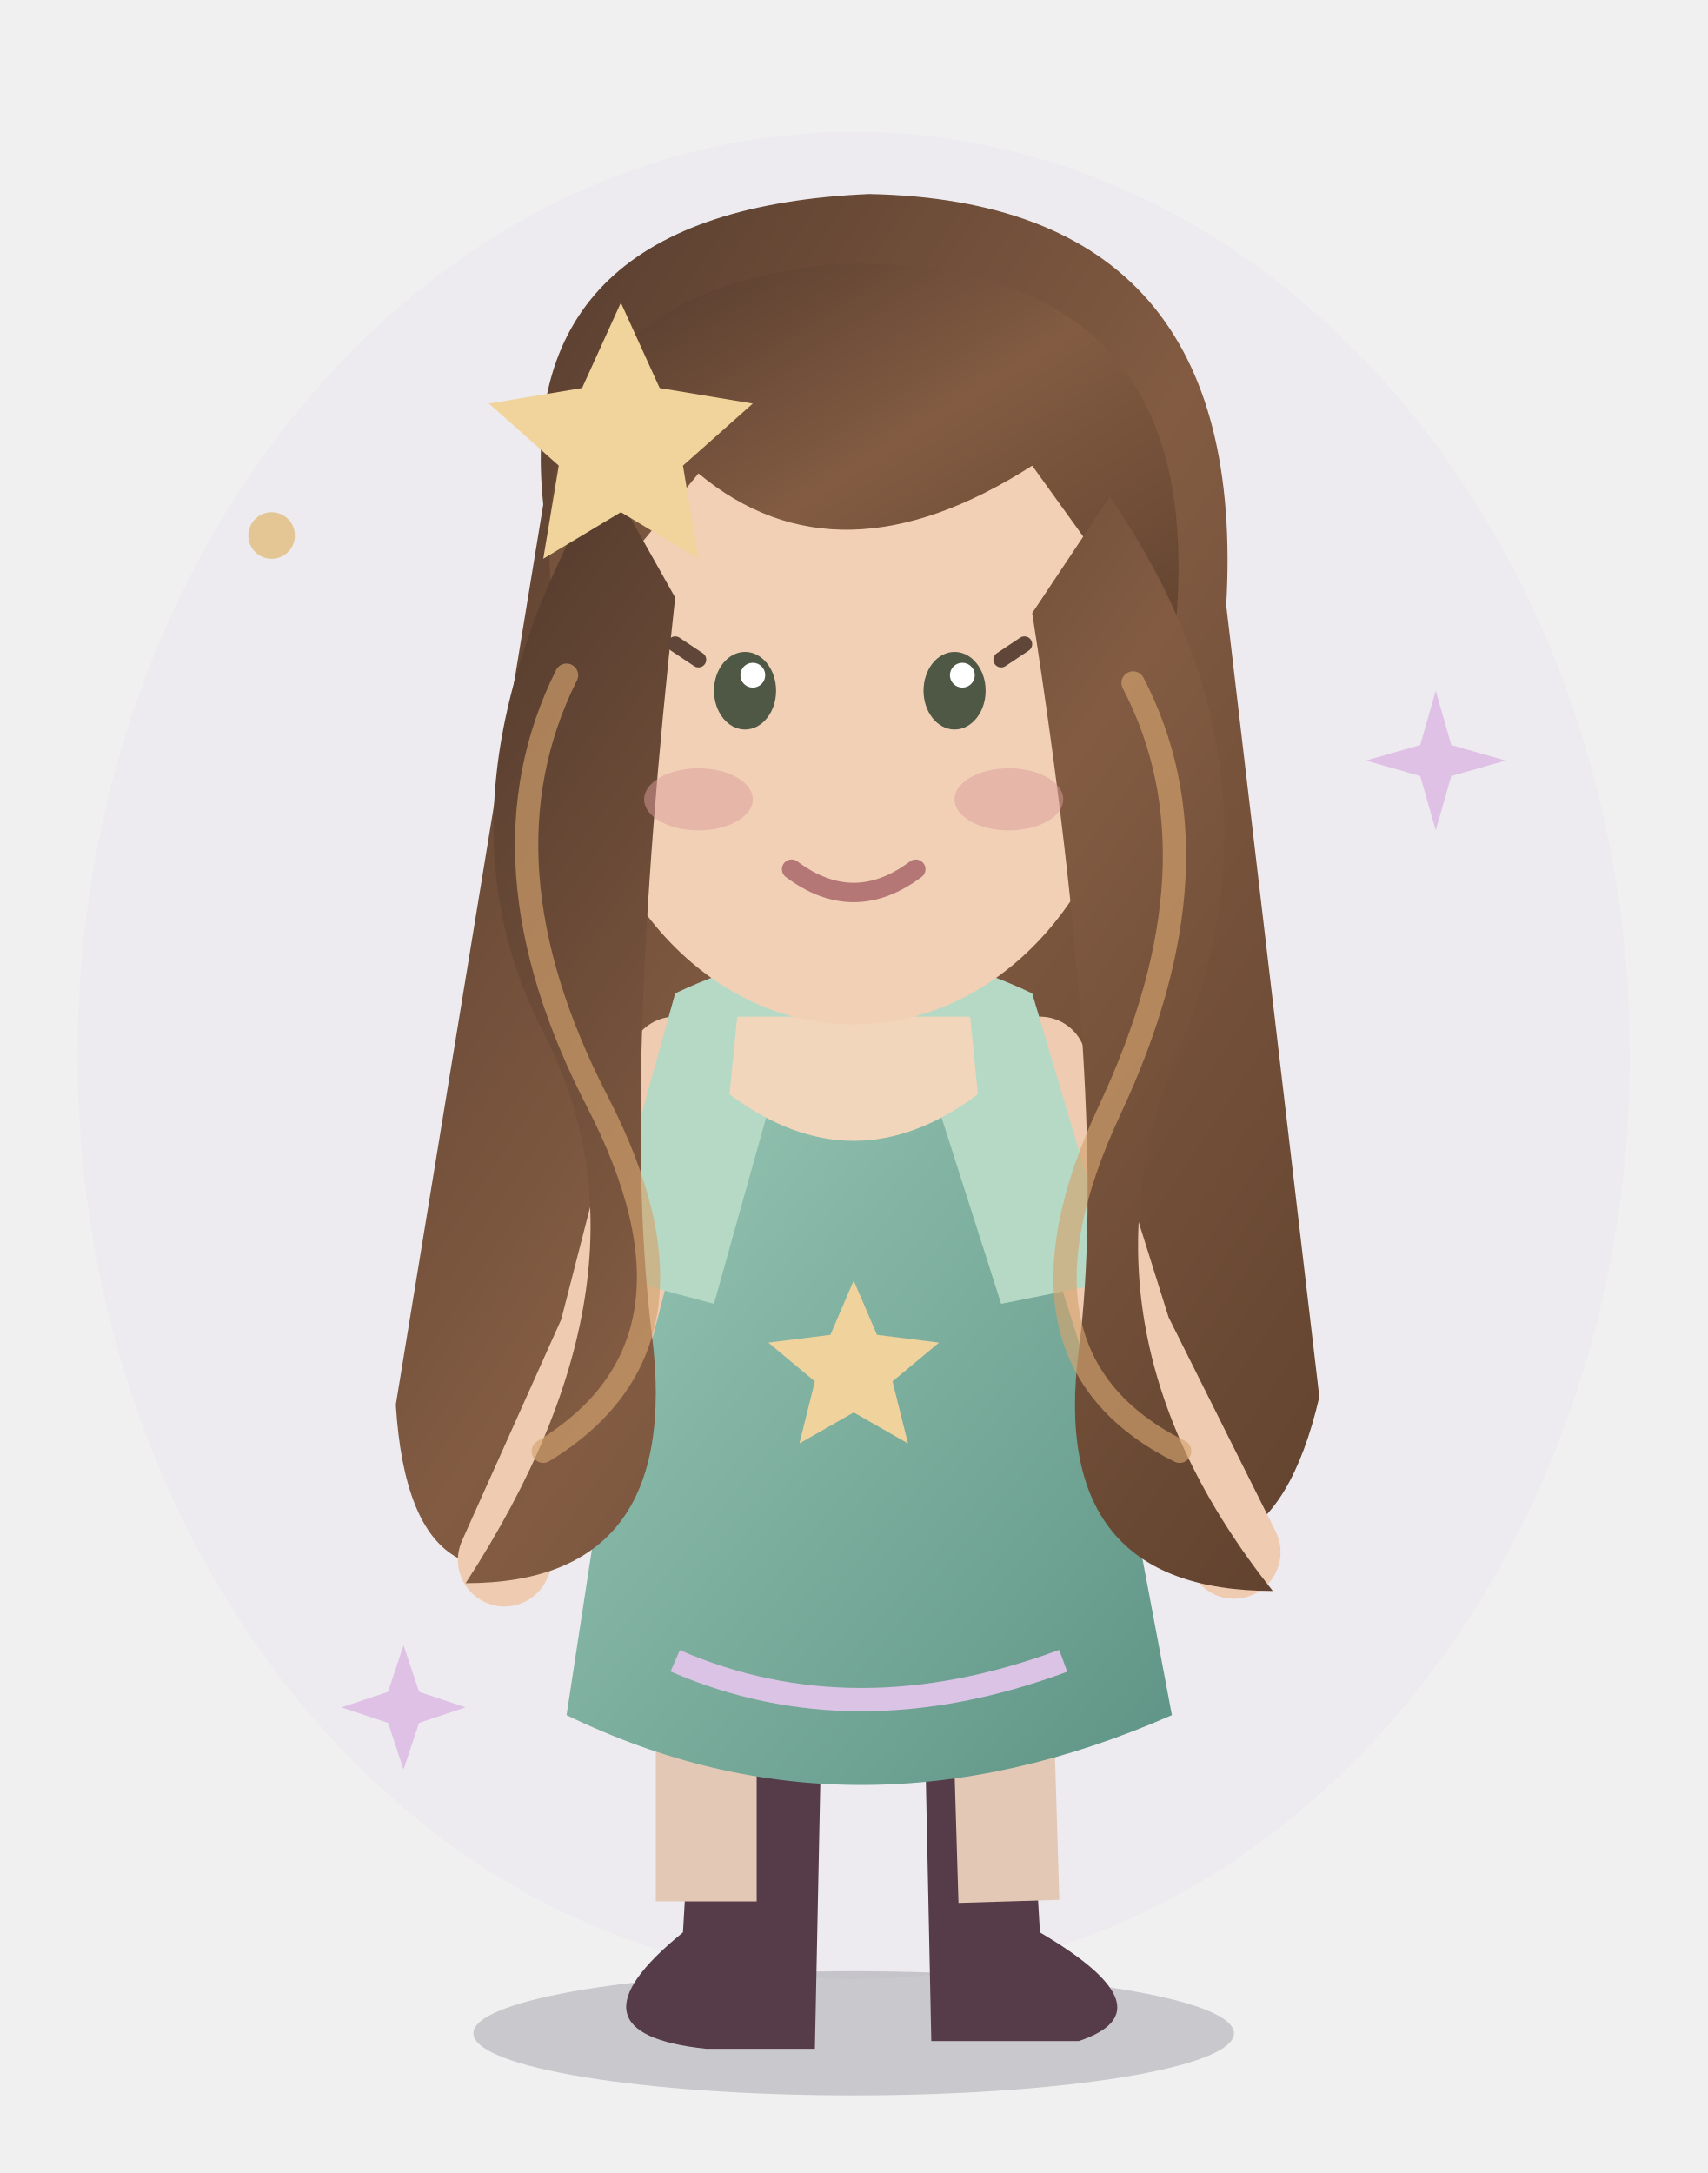
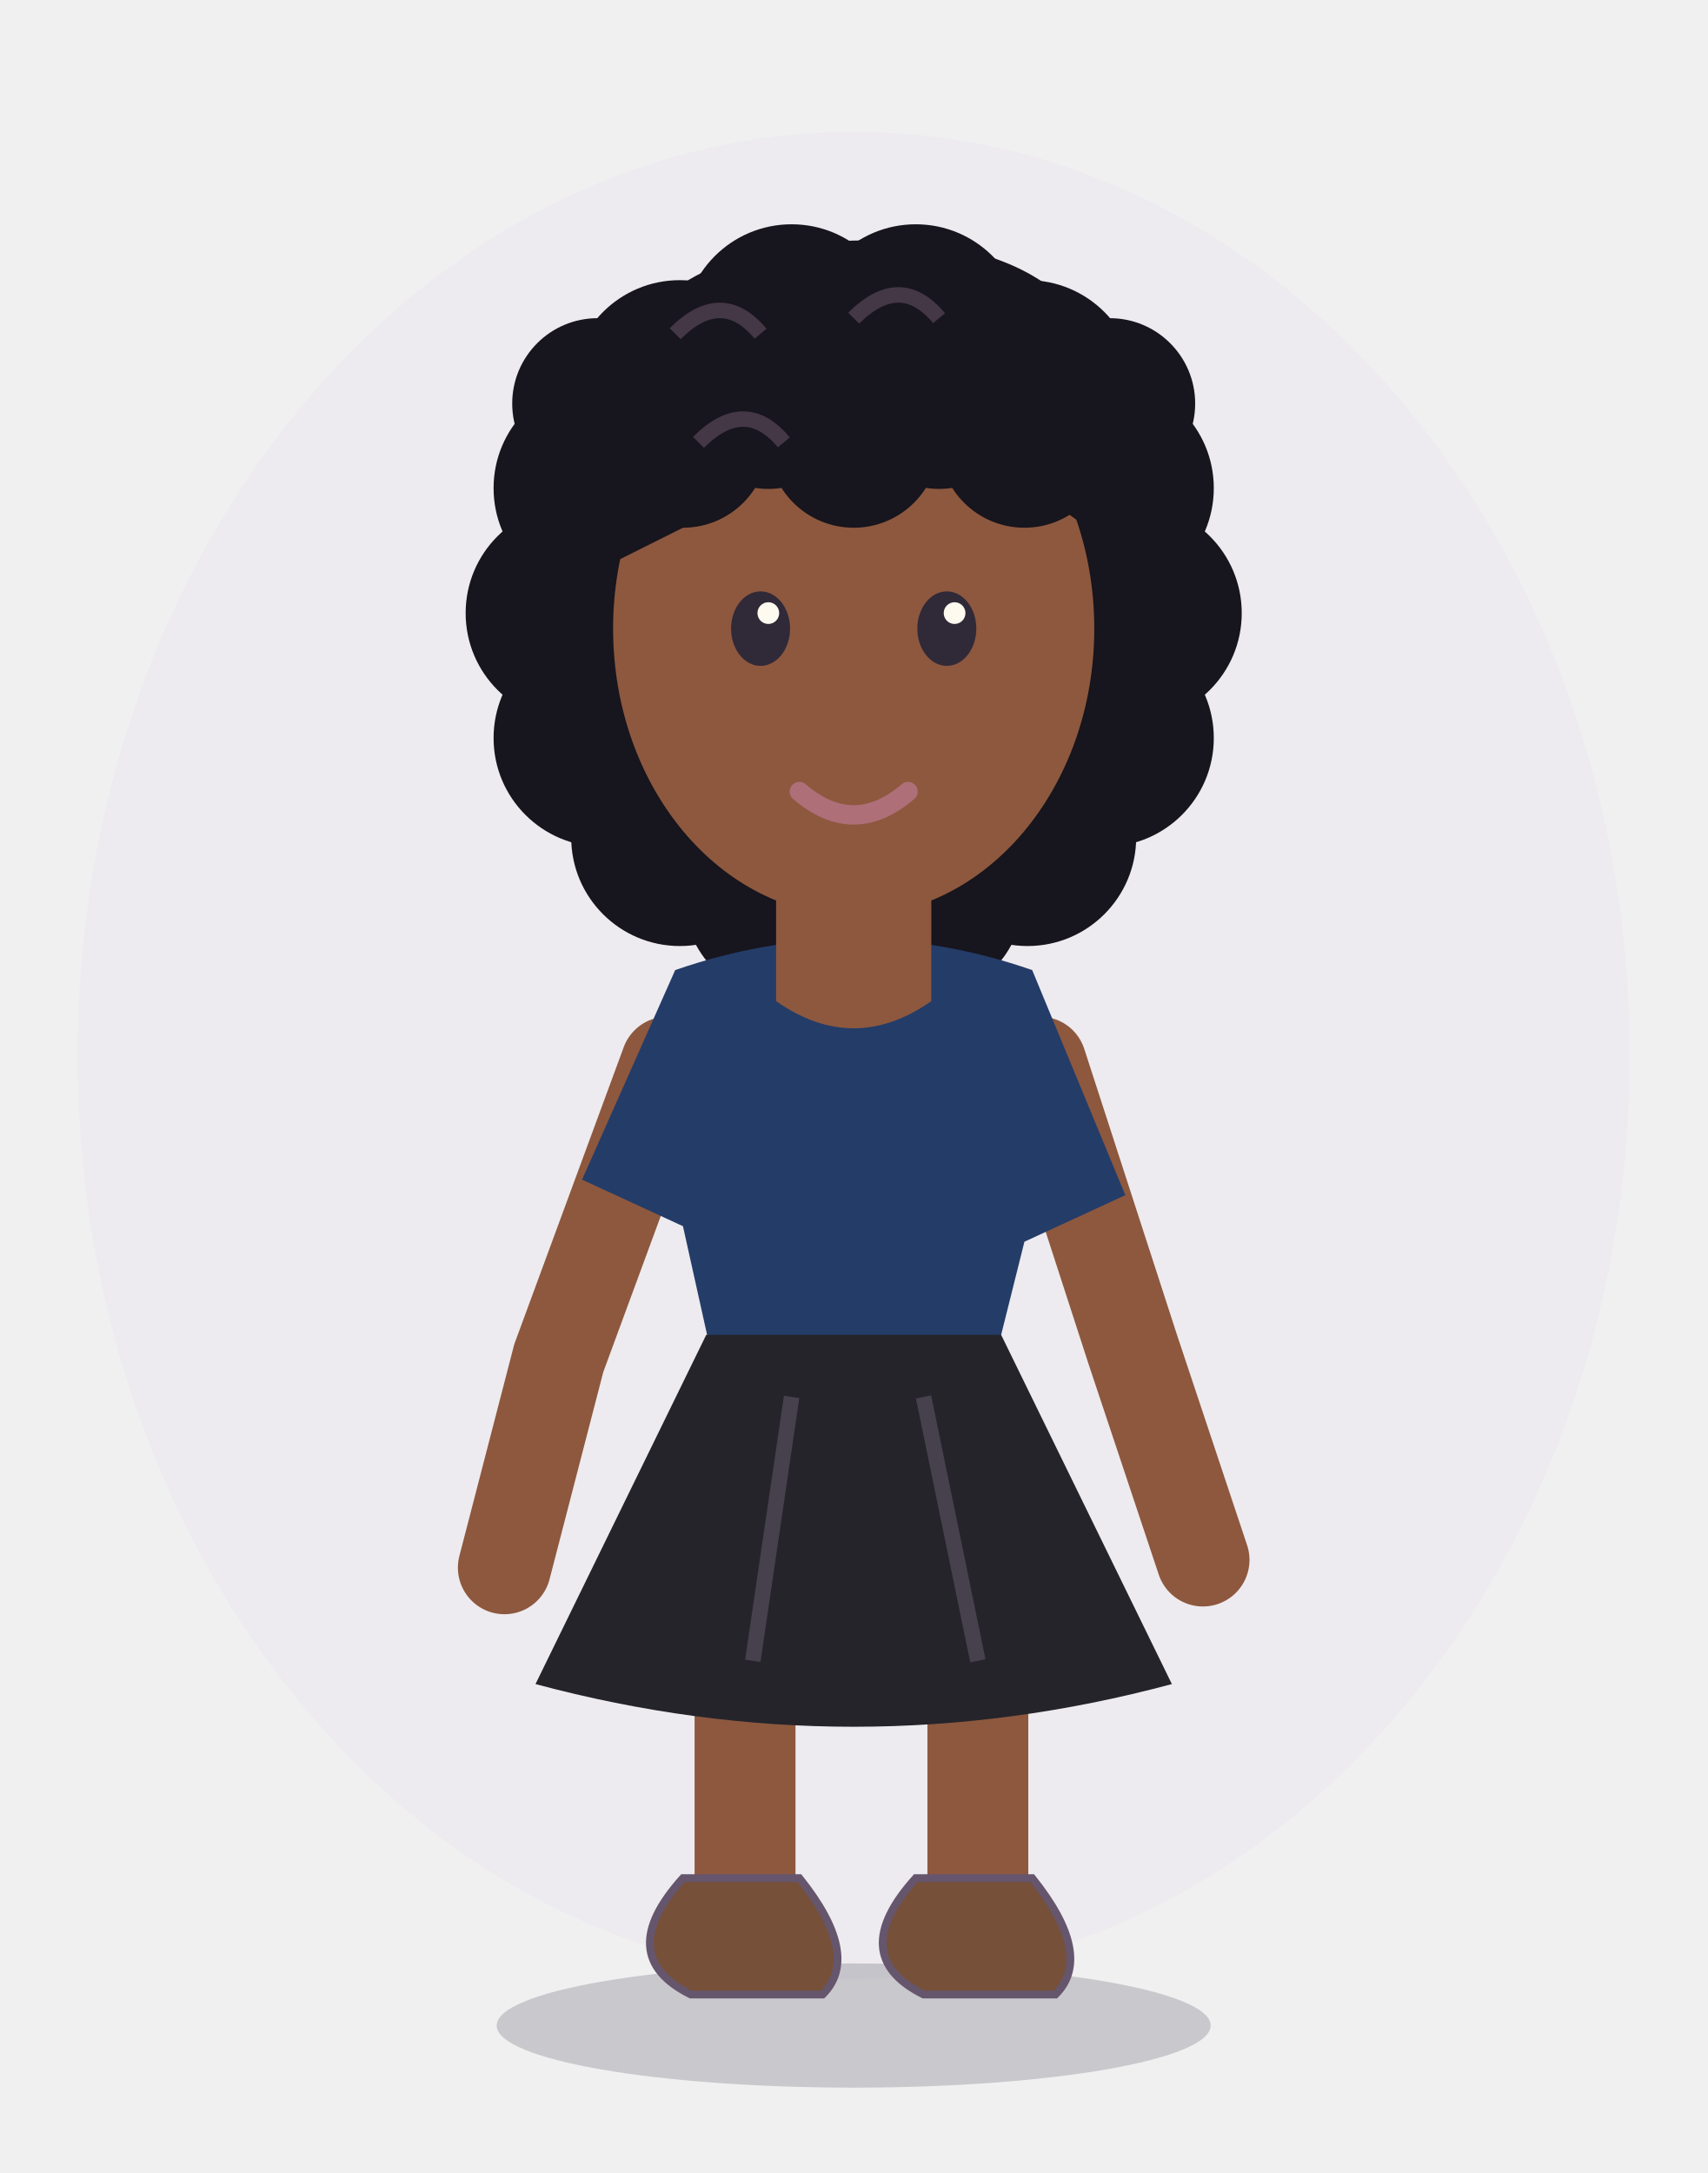
<svg xmlns="http://www.w3.org/2000/svg" width="220" height="280" viewBox="0 0 220 280">
-   <defs>
-     <linearGradient id="hair" x2="1" y2="1">
-       <stop stop-color="#50382b" />
-       <stop offset=".5" stop-color="#825b42" />
-       <stop offset="1" stop-color="#62432f" />
-     </linearGradient>
-     <linearGradient id="dress" x2="1" y2="1">
-       <stop stop-color="#9ac8b6" />
-       <stop offset="1" stop-color="#5e9485" />
-     </linearGradient>
-   </defs>
  <ellipse cx="110" cy="136" rx="100" ry="119" fill="#d7c3e4" opacity=".12" />
-   <circle cx="35" cy="69" r="3" fill="#e4c695" />
-   <path d="m185 89 2 7 7 2-7 2-2 7-2-7-7-2 7-2m-131 116 2 6 6 2-6 2-2 6-2-6-6-2 6-2" fill="#dfc1e6" />
-   <ellipse cx="110" cy="262" rx="49" ry="8" fill="#171329" opacity=".18" />
-   <path d="M70 65Q66 27 112 25 161 26 158 78L170 180Q163 210 140 193L79 196Q53 213 51 181Z" fill="url(#hair)" />
-   <path d="M90 215 88 249Q72 262 91 264H105L106 215M119 215 120 263H139Q151 259 134 249L132 215" fill="#563c49" />
-   <path d="M91 211 91 245M129 212 130 245" stroke="#e3c9b5" stroke-width="13" />
-   <path d="M86 136 73 221Q110 239 151 221L135 136Z" fill="url(#dress)" />
-   <path d="M87 137 78 172 65 201M134 137 145 172 159 200" fill="none" stroke="#efcbb1" stroke-width="12" stroke-linecap="round" />
-   <path d="M87 128Q110 117 133 128L144 165 129 168 121 143 99 143 92 168 77 164Z" fill="#b6d9c5" />
-   <path d="M94 141Q110 153 126 141L125 131 95 131Z" fill="#f2d6bc" />
-   <ellipse cx="110" cy="89" rx="36" ry="43" fill="#f1d0b5" />
-   <path d="M72 83Q64 38 108 34 158 33 151 85L133 60Q108 76 90 61Z" fill="url(#hair)" />
-   <path d="M78 61Q54 102 70 133T60 204Q88 204 84 172T87 77M143 64Q167 99 152 135T164 205Q135 205 139 174T133 79" fill="url(#hair)" />
-   <path d="M73 87Q61 111 77 142T70 187M146 88Q158 111 143 143T152 187" fill="none" stroke="#d4a36e" stroke-width="3" stroke-linecap="round" opacity=".65" />
-   <ellipse cx="96" cy="89" rx="4" ry="5" fill="#4f5845" />
-   <ellipse cx="123" cy="89" rx="4" ry="5" fill="#4f5845" />
-   <circle cx="97" cy="87" r="1.6" fill="white" />
-   <circle cx="124" cy="87" r="1.6" fill="white" />
-   <path d="m90 85-3-2m42 2 3-2" stroke="#604638" stroke-width="2" stroke-linecap="round" />
-   <ellipse cx="90" cy="103" rx="7" ry="4" fill="#dc9b9d" opacity=".5" />
-   <ellipse cx="130" cy="103" rx="7" ry="4" fill="#dc9b9d" opacity=".5" />
-   <path d="M102 112Q110 118 118 112" fill="none" stroke="#b57676" stroke-width="2.5" stroke-linecap="round" />
-   <path d="m80 39 5 11 12 2-9 8 2 12-10-6-10 6 2-12-9-8 12-2Z" fill="#f0d49b" />
-   <path d="M87 214Q110 224 137 214" fill="none" stroke="#dbc3e5" stroke-width="3" />
-   <path d="m110 165 3 7 8 1-6 5 2 8-7-4-7 4 2-8-6-5 8-1Z" fill="#f0d29d" />
+   <ellipse cx="110" cy="261" rx="46" ry="8" fill="#171329" opacity=".18" />
+   <circle cx="146.0" cy="79.0" r="14" fill="#17151d" />
+   <circle cx="142.4" cy="95.1" r="14" fill="#17151d" />
+   <circle cx="132.4" cy="107.9" r="14" fill="#17151d" />
+   <circle cx="118.0" cy="115.1" r="14" fill="#17151d" />
+   <circle cx="102.0" cy="115.1" r="14" fill="#17151d" />
+   <circle cx="87.6" cy="107.9" r="14" fill="#17151d" />
+   <circle cx="77.6" cy="95.1" r="14" fill="#17151d" />
+   <circle cx="74.0" cy="79.0" r="14" fill="#17151d" />
+   <circle cx="77.6" cy="62.9" r="14" fill="#17151d" />
+   <circle cx="87.6" cy="50.1" r="14" fill="#17151d" />
+   <circle cx="102.0" cy="42.9" r="14" fill="#17151d" />
+   <circle cx="118.0" cy="42.9" r="14" fill="#17151d" />
+   <circle cx="132.4" cy="50.1" r="14" fill="#17151d" />
+   <circle cx="142.4" cy="62.9" r="14" fill="#17151d" />
+   <path d="M96 209 L96 244" stroke="#8d583e" stroke-width="13" />
+   <path d="M88 242 Q79 252 89 257 L106 257 Q111 252 103 242Z" fill="#765039" stroke="#65566d" stroke-width="1" />
+   <path d="M126 209 L126 244" stroke="#8d583e" stroke-width="13" />
+   <path d="M118 242 Q109 252 119 257 L136 257 Q141 252 133 242Z" fill="#765039" stroke="#65566d" stroke-width="1" />
+   <path d="M86 137 72 175 65 202 M134 137 146 174 155 201" fill="none" stroke="#8d583e" stroke-width="12" stroke-linecap="round" />
+   <path d="M87 125 Q110 117 133 125 L145 154 132 160 128 176 92 176 88 158 75 152Z" fill="#243c68" />
+   <path d="M91 172 129 172 151 217Q110 228 69 217Z" fill="#25242b" />
+   <path d="M102 180 97 214 M119 180 126 214" stroke="#47414d" stroke-width="2" />
+   <path d="M100 111v18q10 7 20 0v-18" fill="#8d583e" />
+   <ellipse cx="110" cy="81" rx="31" ry="37" fill="#8d583e" />
+   <path d="M78 73Q70 32 110 31 151 30 143 70L126 58 115 62 100 57 88 68Z" fill="#17151d" />
+   <circle cx="77" cy="52" r="11" fill="#17151d" />
+   <circle cx="88" cy="57" r="11" fill="#17151d" />
+   <circle cx="99" cy="52" r="11" fill="#17151d" />
+   <circle cx="110" cy="57" r="11" fill="#17151d" />
+   <circle cx="121" cy="52" r="11" fill="#17151d" />
+   <circle cx="132" cy="57" r="11" fill="#17151d" />
+   <circle cx="143" cy="52" r="11" fill="#17151d" />
+   <path d="M87 43q6-6 11 0m12-2q6-6 11 0m-31 16q6-6 11 0" fill="none" stroke="#443746" stroke-width="2" />
+   <ellipse cx="98" cy="81" rx="3.8" ry="4.8" fill="#302938" />
+   <ellipse cx="122" cy="81" rx="3.8" ry="4.8" fill="#302938" />
+   <circle cx="99" cy="79" r="1.4" fill="#fffaf0" />
+   <circle cx="123" cy="79" r="1.4" fill="#fffaf0" />
+   <path d="M103 102Q110 108 117 102" fill="none" stroke="#ae6f79" stroke-width="2.5" stroke-linecap="round" />
</svg>
